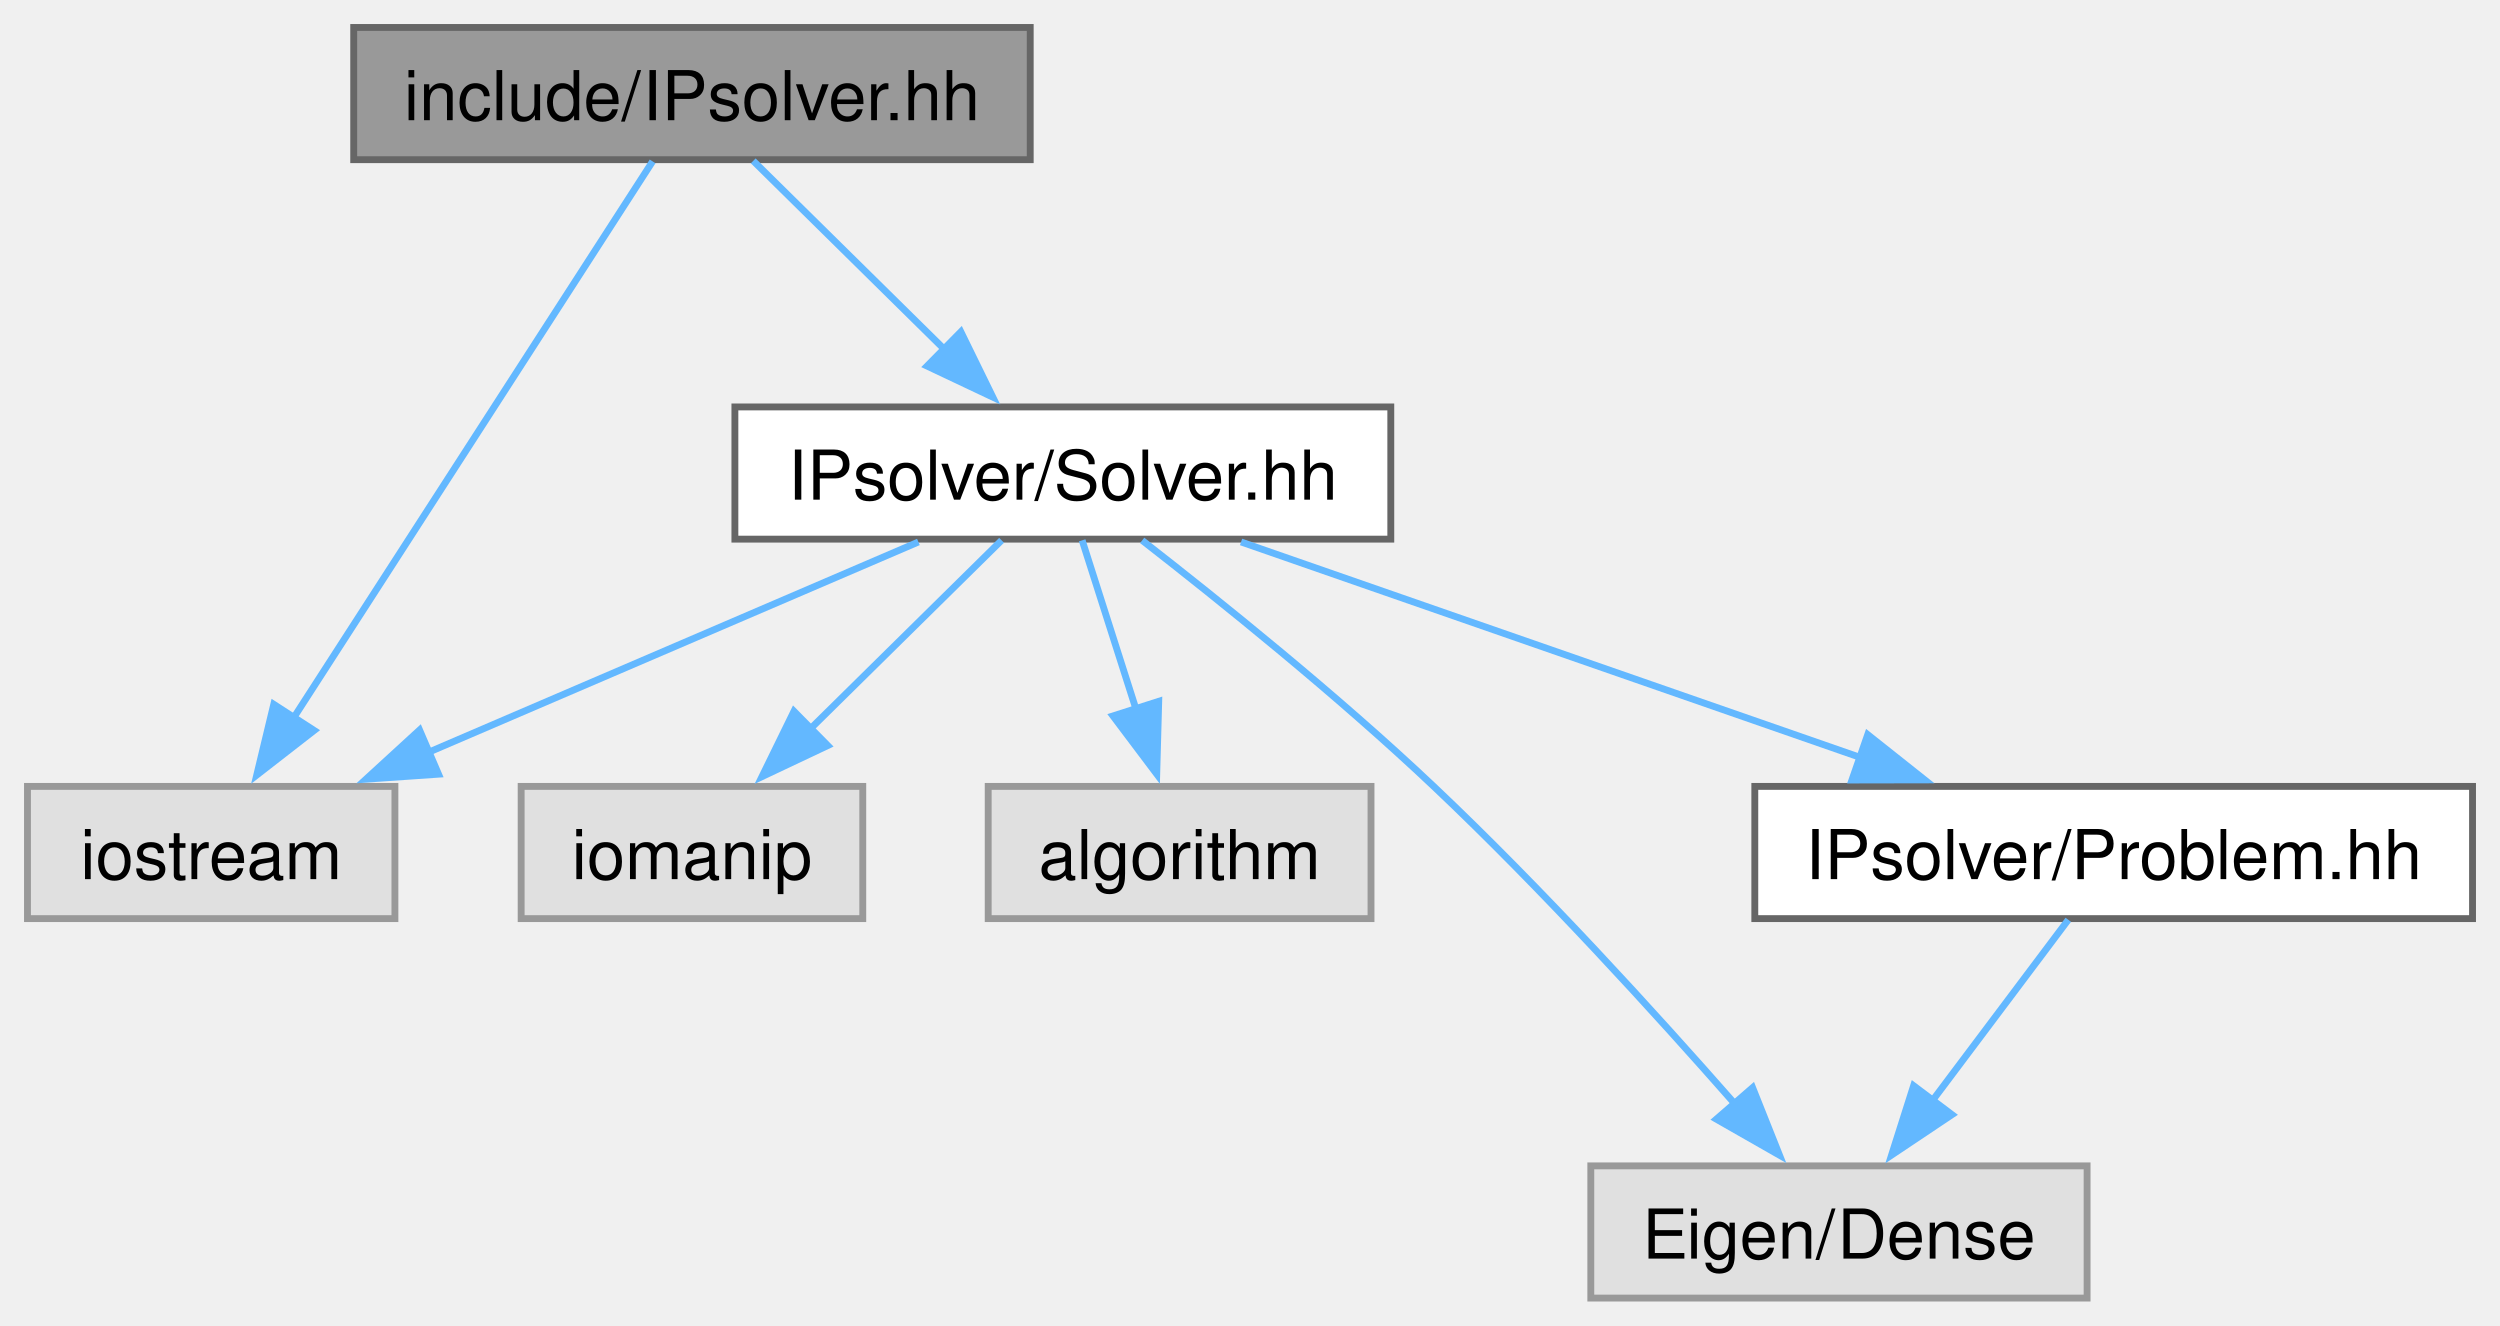
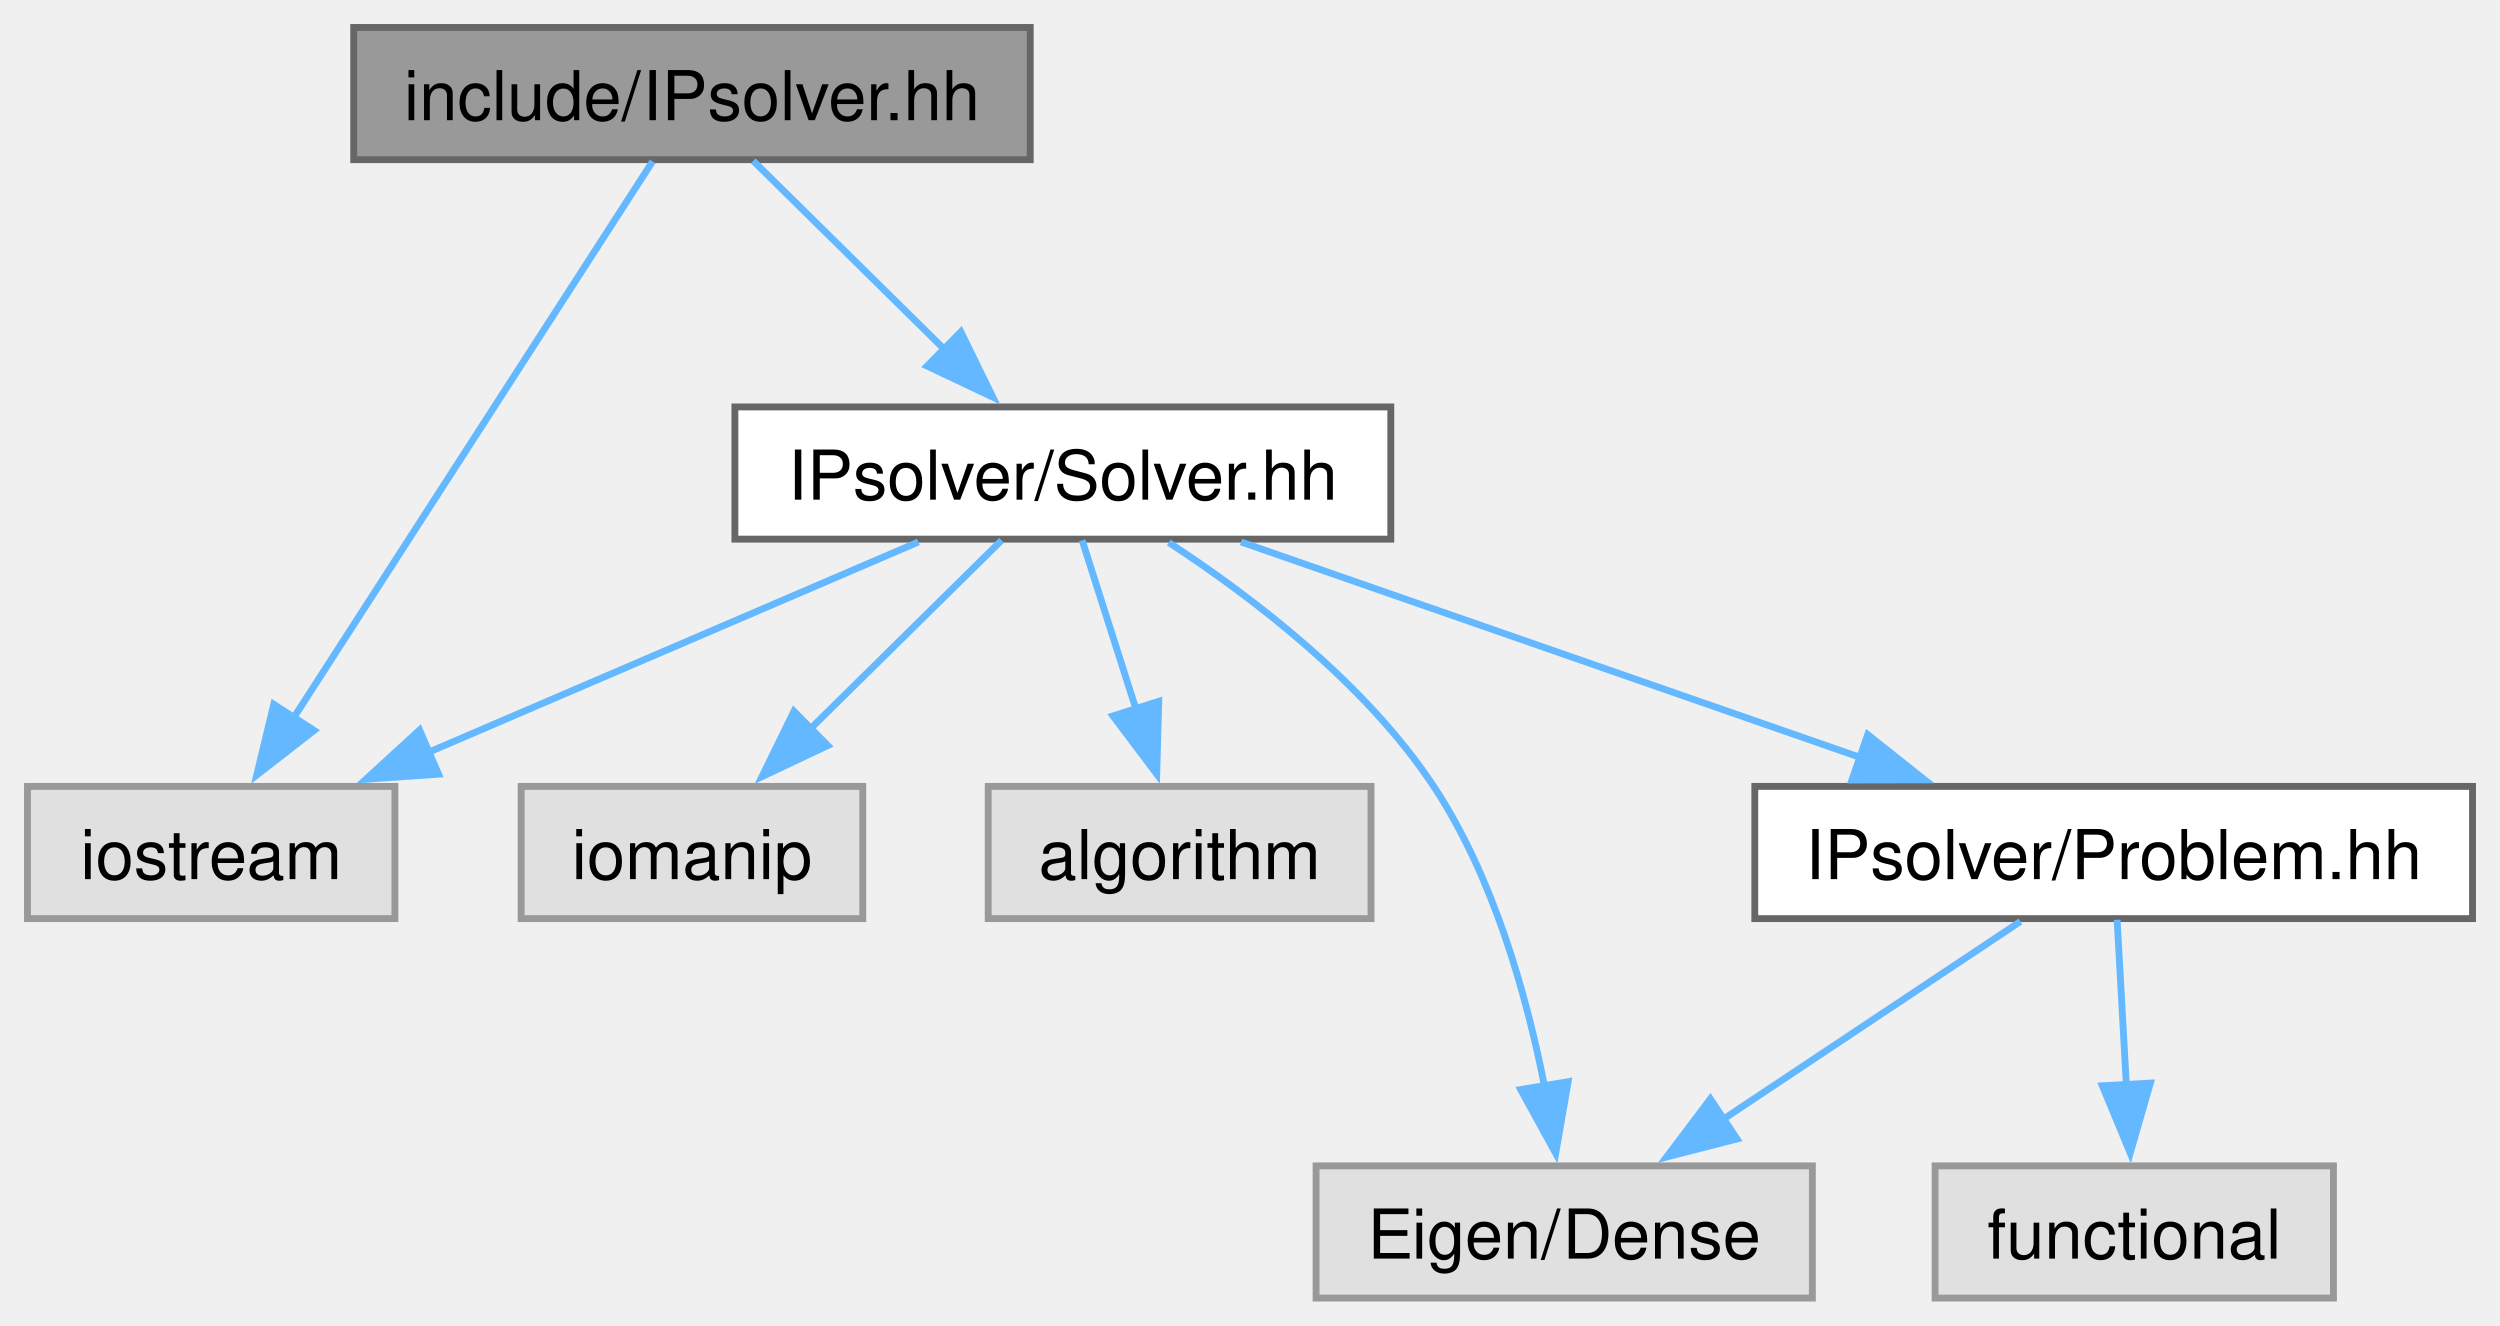
<svg xmlns="http://www.w3.org/2000/svg" xmlns:xlink="http://www.w3.org/1999/xlink" width="364pt" height="193pt" viewBox="0.00 0.00 364.00 193.00">
  <g id="graph0" class="graph" transform="scale(1 1) rotate(0) translate(4 189)">
    <g id="Node000001" class="node">
      <g id="a_Node000001">
        <a xlink:title=" ">
          <polygon fill="#999999" stroke="#666666" points="146,-185 47.5,-185 47.5,-165.75 146,-165.75 146,-185" />
-           <text text-anchor="middle" x="96.75" y="-171.5" font-family="Helvetica,sans-Serif" font-size="10.00">include/IPsolver.hh</text>
+           <text xml:space="preserve" text-anchor="middle" x="96.75" y="-171.5" font-family="Helvetica,sans-Serif" font-size="10.00">include/IPsolver.hh</text>
        </a>
      </g>
    </g>
    <g id="Node000002" class="node">
      <g id="a_Node000002">
        <a xlink:title=" ">
          <polygon fill="#e0e0e0" stroke="#999999" points="53.5,-74.5 0,-74.5 0,-55.25 53.5,-55.25 53.5,-74.5" />
-           <text text-anchor="middle" x="26.75" y="-61" font-family="Helvetica,sans-Serif" font-size="10.00">iostream</text>
+           <text xml:space="preserve" text-anchor="middle" x="26.75" y="-61" font-family="Helvetica,sans-Serif" font-size="10.00">iostream</text>
        </a>
      </g>
    </g>
    <g id="edge1_Node000001_Node000002" class="edge">
      <g id="a_edge1_Node000001_Node000002">
        <a xlink:title=" ">
          <path fill="none" stroke="#63b8ff" d="M91.02,-165.5C79.64,-147.85 53.96,-108.05 38.73,-84.45" />
          <polygon fill="#63b8ff" stroke="#63b8ff" points="41.74,-82.65 33.38,-76.15 35.86,-86.45 41.74,-82.65" />
        </a>
      </g>
    </g>
    <g id="Node000003" class="node">
      <g id="a_Node000003">
        <a xlink:href="_solver_8hh.html" target="_top" xlink:title=" ">
          <polygon fill="white" stroke="#666666" points="198.5,-129.75 103,-129.75 103,-110.5 198.5,-110.5 198.5,-129.75" />
-           <text text-anchor="middle" x="150.75" y="-116.25" font-family="Helvetica,sans-Serif" font-size="10.00">IPsolver/Solver.hh</text>
+           <text xml:space="preserve" text-anchor="middle" x="150.75" y="-116.25" font-family="Helvetica,sans-Serif" font-size="10.00">IPsolver/Solver.hh</text>
        </a>
      </g>
    </g>
    <g id="edge2_Node000001_Node000003" class="edge">
      <g id="a_edge2_Node000001_Node000003">
        <a xlink:title=" ">
          <path fill="none" stroke="#63b8ff" d="M105.67,-165.58C113.2,-158.15 124.22,-147.29 133.48,-138.16" />
          <polygon fill="#63b8ff" stroke="#63b8ff" points="135.9,-140.69 140.56,-131.17 130.98,-135.7 135.9,-140.69" />
        </a>
      </g>
    </g>
    <g id="edge3_Node000003_Node000002" class="edge">
      <g id="a_edge3_Node000003_Node000002">
        <a xlink:title=" ">
          <path fill="none" stroke="#63b8ff" d="M129.72,-110.09C110.12,-101.68 80.64,-89.02 58.24,-79.4" />
          <polygon fill="#63b8ff" stroke="#63b8ff" points="59.85,-76.28 49.28,-75.55 57.09,-82.71 59.85,-76.28" />
        </a>
      </g>
    </g>
    <g id="Node000004" class="node">
      <g id="a_Node000004">
        <a xlink:title=" ">
          <polygon fill="#e0e0e0" stroke="#999999" points="121.62,-74.5 71.88,-74.5 71.88,-55.25 121.62,-55.25 121.62,-74.5" />
-           <text text-anchor="middle" x="96.75" y="-61" font-family="Helvetica,sans-Serif" font-size="10.00">iomanip</text>
+           <text xml:space="preserve" text-anchor="middle" x="96.75" y="-61" font-family="Helvetica,sans-Serif" font-size="10.00">iomanip</text>
        </a>
      </g>
    </g>
    <g id="edge4_Node000003_Node000004" class="edge">
      <g id="a_edge4_Node000003_Node000004">
        <a xlink:title=" ">
          <path fill="none" stroke="#63b8ff" d="M141.83,-110.33C134.3,-102.9 123.28,-92.04 114.02,-82.91" />
          <polygon fill="#63b8ff" stroke="#63b8ff" points="116.52,-80.45 106.94,-75.92 111.6,-85.44 116.52,-80.45" />
        </a>
      </g>
    </g>
    <g id="Node000005" class="node">
      <g id="a_Node000005">
        <a xlink:title=" ">
          <polygon fill="#e0e0e0" stroke="#999999" points="195.62,-74.5 139.88,-74.5 139.88,-55.25 195.62,-55.25 195.62,-74.5" />
-           <text text-anchor="middle" x="167.75" y="-61" font-family="Helvetica,sans-Serif" font-size="10.00">algorithm</text>
+           <text xml:space="preserve" text-anchor="middle" x="167.75" y="-61" font-family="Helvetica,sans-Serif" font-size="10.00">algorithm</text>
        </a>
      </g>
    </g>
    <g id="edge5_Node000003_Node000005" class="edge">
      <g id="a_edge5_Node000003_Node000005">
        <a xlink:title=" ">
          <path fill="none" stroke="#63b8ff" d="M153.56,-110.33C155.69,-103.67 158.69,-94.24 161.39,-85.78" />
          <polygon fill="#63b8ff" stroke="#63b8ff" points="164.71,-86.89 164.42,-76.3 158.05,-84.76 164.71,-86.89" />
        </a>
      </g>
    </g>
    <g id="Node000006" class="node">
      <g id="a_Node000006">
        <a xlink:title=" ">
-           <polygon fill="#e0e0e0" stroke="#999999" points="299.88,-19.25 227.62,-19.25 227.62,0 299.88,0 299.88,-19.25" />
-           <text text-anchor="middle" x="263.75" y="-5.75" font-family="Helvetica,sans-Serif" font-size="10.00">Eigen/Dense</text>
+           <polygon fill="#e0e0e0" stroke="#999999" points="259.88,-19.25 187.62,-19.25 187.62,0 259.88,0 259.88,-19.25" />
+           <text xml:space="preserve" text-anchor="middle" x="223.75" y="-5.75" font-family="Helvetica,sans-Serif" font-size="10.00">Eigen/Dense</text>
        </a>
      </g>
    </g>
    <g id="edge6_Node000003_Node000006" class="edge">
      <g id="a_edge6_Node000003_Node000006">
        <a xlink:title=" ">
-           <path fill="none" stroke="#63b8ff" d="M162.3,-110.32C173.49,-101.61 190.79,-87.71 204.75,-74.5 220.46,-59.64 237.06,-41.41 248.63,-28.24" />
-           <polygon fill="#63b8ff" stroke="#63b8ff" points="251.18,-30.64 255.1,-20.8 245.9,-26.05 251.18,-30.64" />
+           <path fill="none" stroke="#63b8ff" d="M166.17,-110.01C178.32,-102.08 194.82,-89.51 204.75,-74.5 213.46,-61.34 218.28,-44.07 220.89,-30.8" />
+           <polygon fill="#63b8ff" stroke="#63b8ff" points="224.32,-31.51 222.51,-21.07 217.41,-30.36 224.32,-31.51" />
        </a>
      </g>
    </g>
    <g id="Node000007" class="node">
      <g id="a_Node000007">
        <a xlink:href="_problem_8hh.html" target="_top" xlink:title=" ">
          <polygon fill="white" stroke="#666666" points="356,-74.5 251.5,-74.5 251.5,-55.25 356,-55.25 356,-74.5" />
-           <text text-anchor="middle" x="303.75" y="-61" font-family="Helvetica,sans-Serif" font-size="10.00">IPsolver/Problem.hh</text>
+           <text xml:space="preserve" text-anchor="middle" x="303.75" y="-61" font-family="Helvetica,sans-Serif" font-size="10.00">IPsolver/Problem.hh</text>
        </a>
      </g>
    </g>
    <g id="edge7_Node000003_Node000007" class="edge">
      <g id="a_edge7_Node000003_Node000007">
        <a xlink:title=" ">
          <path fill="none" stroke="#63b8ff" d="M176.7,-110.09C201.54,-101.45 239.25,-88.32 267.13,-78.62" />
          <polygon fill="#63b8ff" stroke="#63b8ff" points="267.94,-82.04 276.24,-75.45 265.64,-75.43 267.94,-82.04" />
        </a>
      </g>
    </g>
    <g id="edge8_Node000007_Node000006" class="edge">
      <g id="a_edge8_Node000007_Node000006">
        <a xlink:title=" ">
-           <path fill="none" stroke="#63b8ff" d="M297.14,-55.08C291.79,-47.96 284.07,-37.68 277.4,-28.8" />
-           <polygon fill="#63b8ff" stroke="#63b8ff" points="280.21,-26.71 271.41,-20.82 274.62,-30.92 280.21,-26.71" />
+           <path fill="none" stroke="#63b8ff" d="M290.18,-54.84C278.34,-46.96 260.91,-35.36 246.88,-26.02" />
+           <polygon fill="#63b8ff" stroke="#63b8ff" points="248.91,-23.17 238.65,-20.54 245.03,-29 248.91,-23.17" />
+         </a>
+       </g>
+     </g>
+     <g id="Node000008" class="node">
+       <g id="a_Node000008">
+         <a xlink:title=" ">
+           <polygon fill="#e0e0e0" stroke="#999999" points="335.75,-19.25 277.75,-19.25 277.75,0 335.75,0 335.75,-19.25" />
+           <text xml:space="preserve" text-anchor="middle" x="306.75" y="-5.75" font-family="Helvetica,sans-Serif" font-size="10.00">functional</text>
+         </a>
+       </g>
+     </g>
+     <g id="edge9_Node000007_Node000008" class="edge">
+       <g id="a_edge9_Node000007_Node000008">
+         <a xlink:title=" ">
+           <path fill="none" stroke="#63b8ff" d="M304.25,-55.08C304.62,-48.49 305.14,-39.21 305.61,-30.82" />
+           <polygon fill="#63b8ff" stroke="#63b8ff" points="309.09,-31.3 306.16,-21.12 302.1,-30.91 309.09,-31.3" />
        </a>
      </g>
    </g>
  </g>
</svg>
